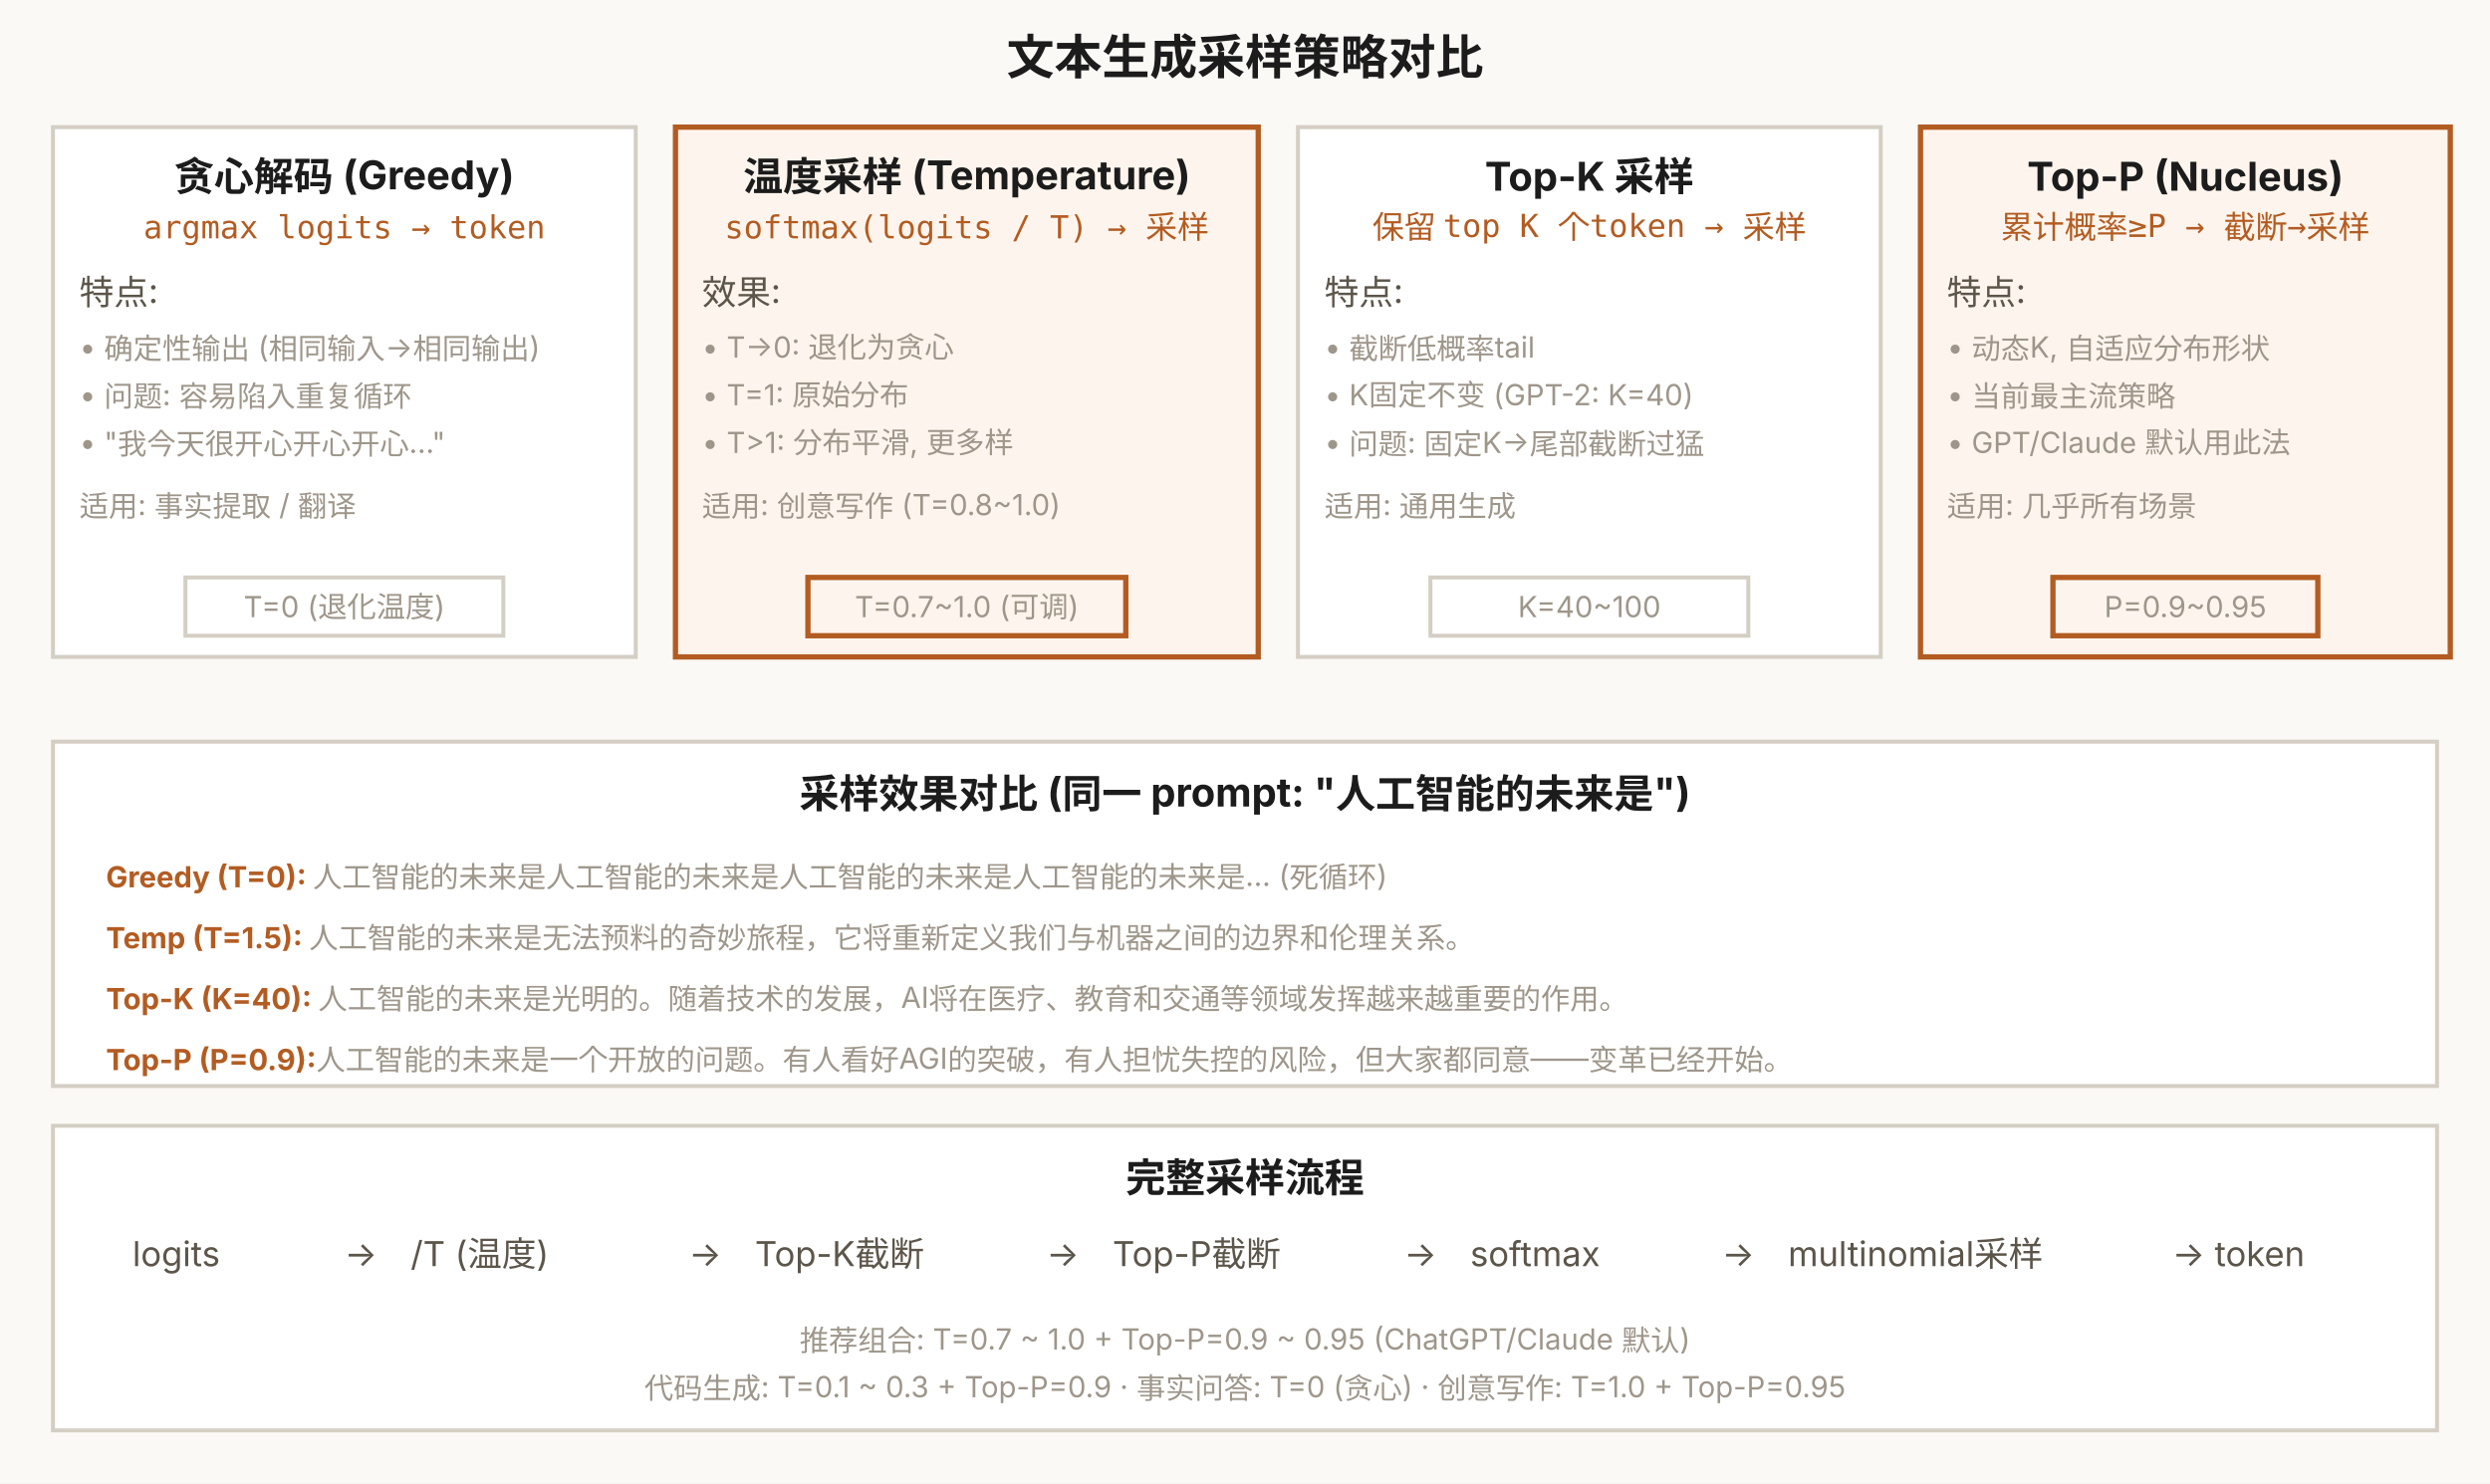
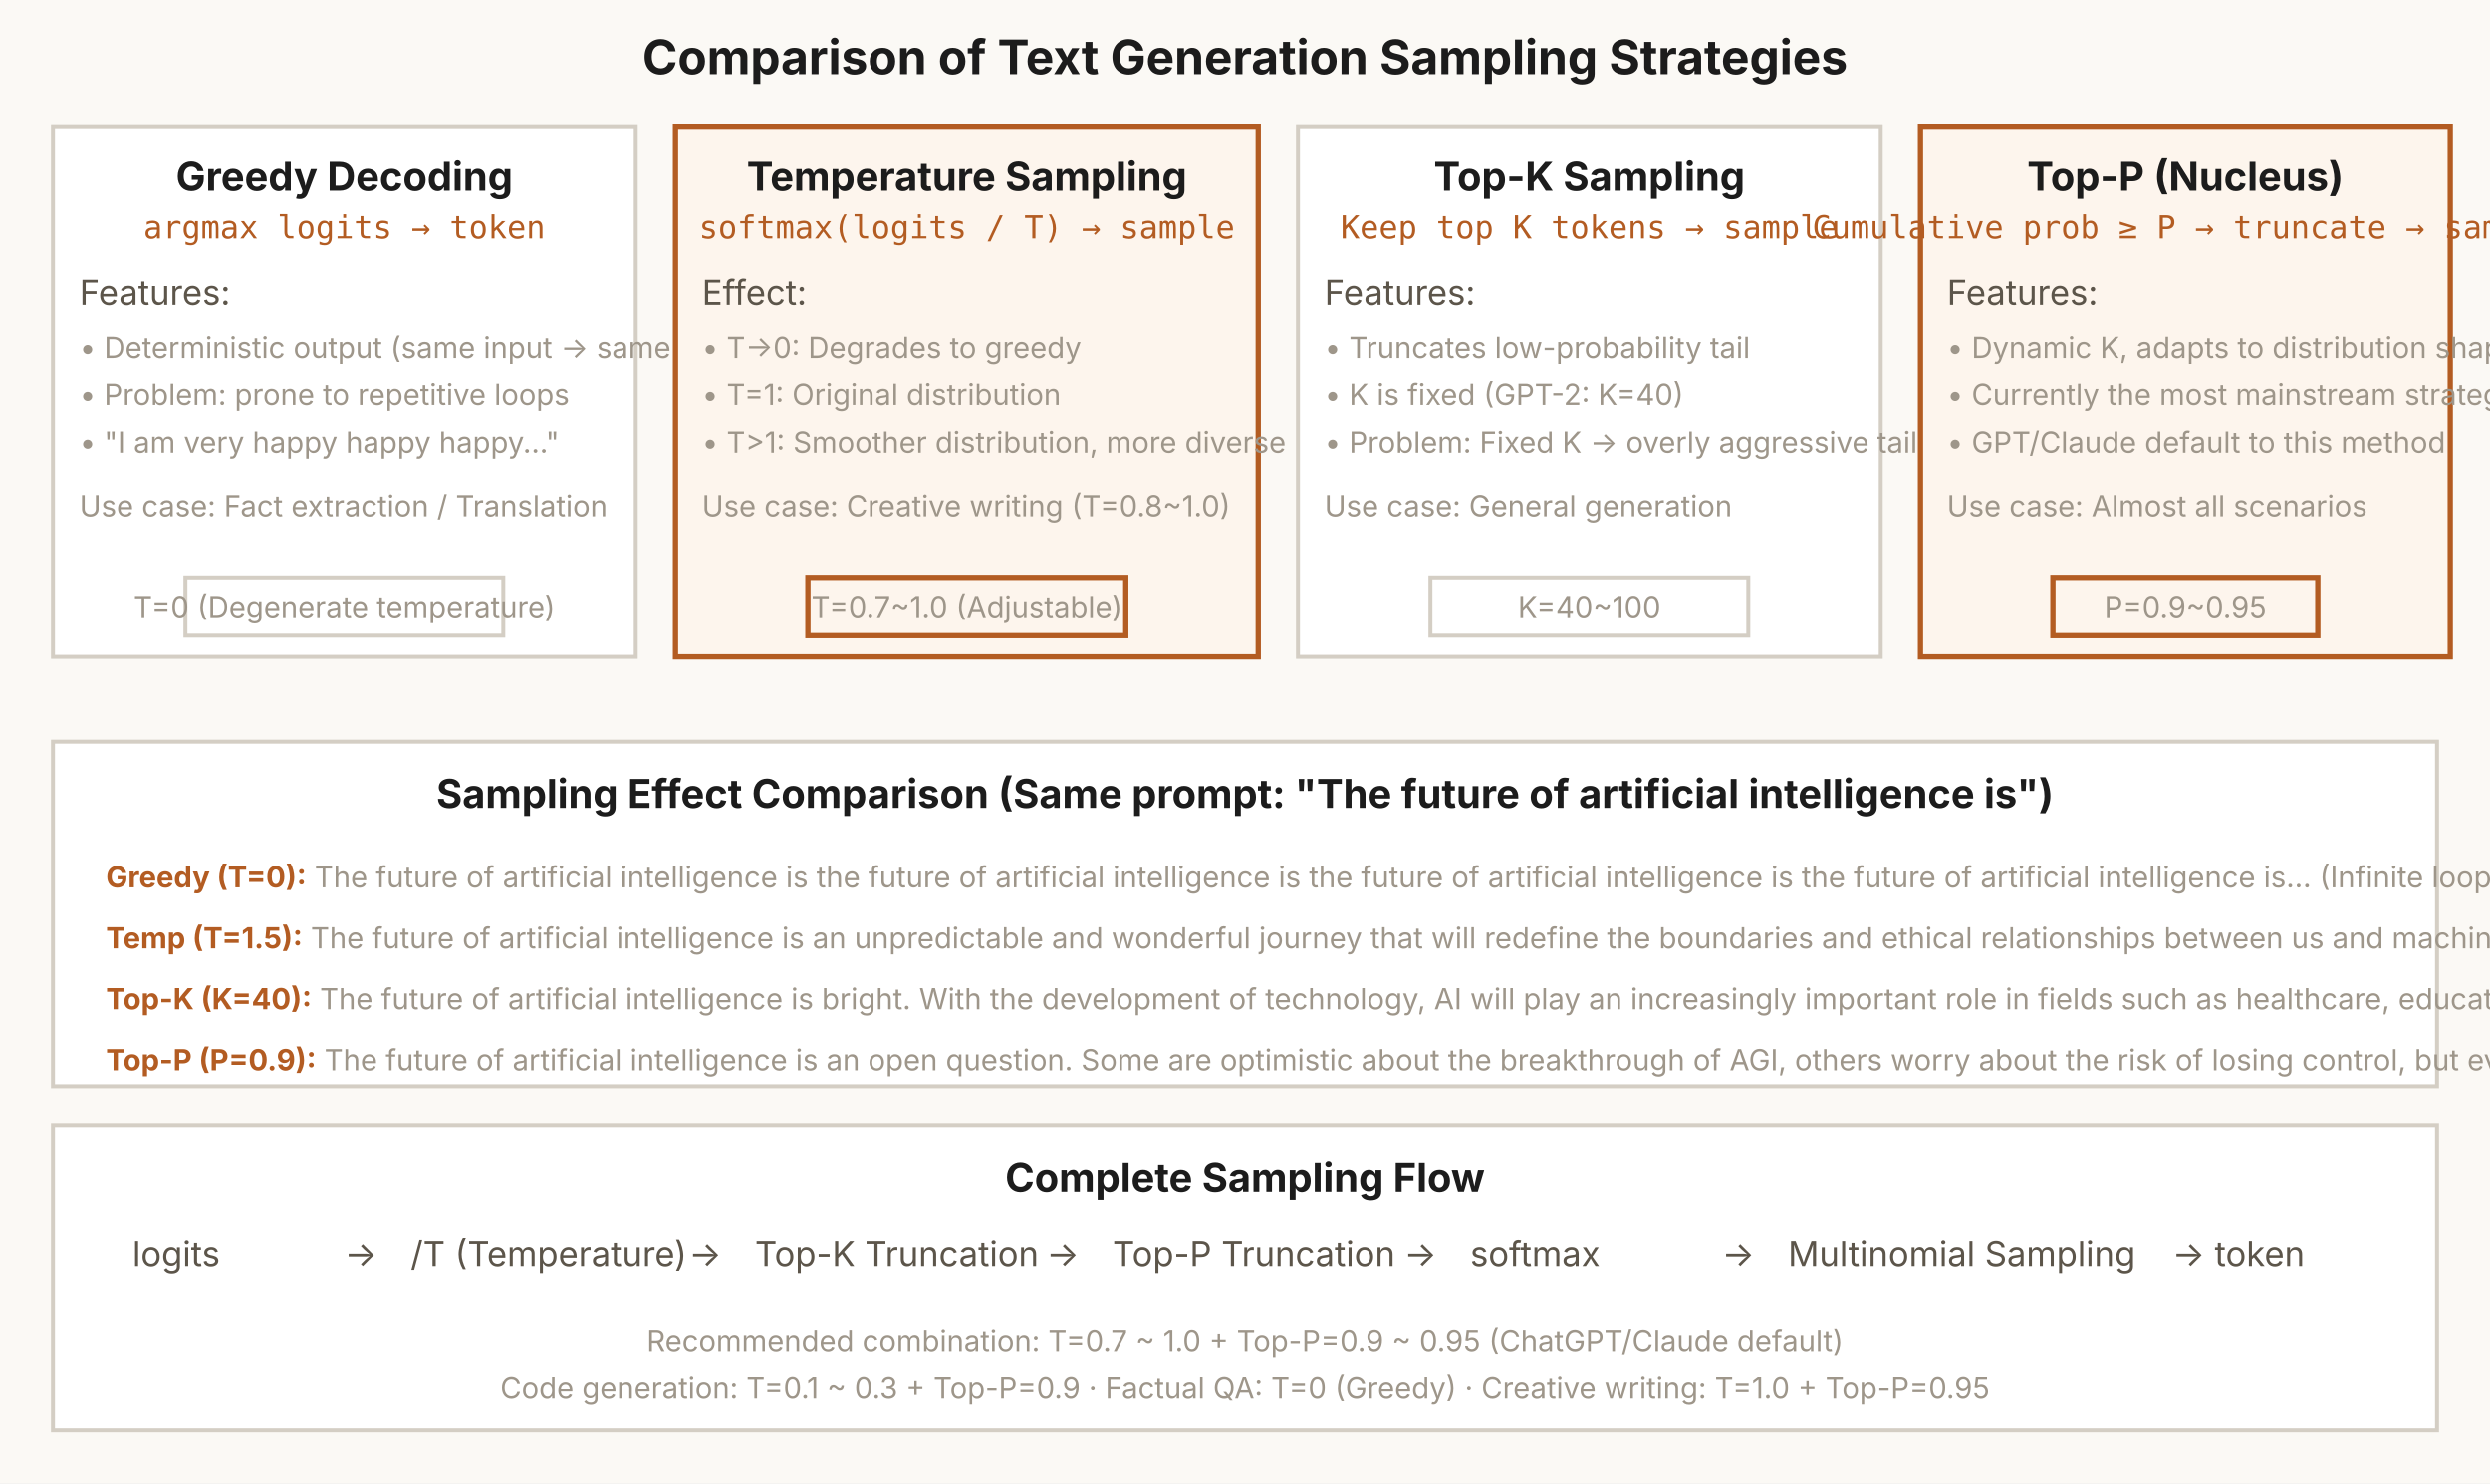
<svg xmlns="http://www.w3.org/2000/svg" viewBox="0 0 940 560" fill="none">
  <defs>
    <style>
      text{font-family:system-ui,-apple-system,sans-serif}
      .bg{fill:#fbf9f5}
      .box{fill:#fff;stroke:#d4cec4;stroke-width:1.5}
      .b2{fill:#fdf5ed;stroke:#b35c22;stroke-width:2}
      .t1{fill:#5c554a;font-size:13px}
      .t2{fill:#1c1c1c;font-size:15px;font-weight:700}
      .t3{fill:#b35c22;font-size:12px;font-family:'JetBrains Mono','Fira Code',monospace}
      .ts{fill:#9e968a;font-size:11px}
    </style>
  </defs>
  <rect class="bg" width="940" height="560" />
-   <text class="t2" x="470" y="28" text-anchor="middle" style="font-size:18px">文本生成采样策略对比</text>
+   <text class="t2" x="470" y="28" text-anchor="middle" style="font-size:18px">Comparison of Text Generation Sampling Strategies</text>
  <rect class="box" x="20" y="48" width="220" height="200" />
-   <text class="t2" x="130" y="72" text-anchor="middle">贪心解码 (Greedy)</text>
+   <text class="t2" x="130" y="72" text-anchor="middle">Greedy Decoding</text>
  <text class="t3" x="130" y="90" text-anchor="middle">argmax logits → token</text>
-   <text class="t1" x="30" y="115" text-anchor="start">特点:</text>
-   <text class="ts" x="30" y="135" text-anchor="start">• 确定性输出 (相同输入→相同输出)</text>
-   <text class="ts" x="30" y="153" text-anchor="start">• 问题: 容易陷入重复循环</text>
-   <text class="ts" x="30" y="171" text-anchor="start">• "我今天很开心开心开心..."</text>
-   <text class="ts" x="30" y="195" text-anchor="start">适用: 事实提取 / 翻译</text>
+   <text class="t1" x="30" y="115" text-anchor="start">Features:</text>
+   <text class="ts" x="30" y="135" text-anchor="start">• Deterministic output (same input → same output)</text>
+   <text class="ts" x="30" y="153" text-anchor="start">• Problem: prone to repetitive loops</text>
+   <text class="ts" x="30" y="171" text-anchor="start">• "I am very happy happy happy..."</text>
+   <text class="ts" x="30" y="195" text-anchor="start">Use case: Fact extraction / Translation</text>
  <rect class="box" x="70" y="218" width="120" height="22" />
-   <text class="ts" x="130" y="233" text-anchor="middle">T=0 (退化温度)</text>
+   <text class="ts" x="130" y="233" text-anchor="middle">T=0 (Degenerate temperature)</text>
  <rect class="b2" x="255" y="48" width="220" height="200" />
-   <text class="t2" x="365" y="72" text-anchor="middle">温度采样 (Temperature)</text>
-   <text class="t3" x="365" y="90" text-anchor="middle">softmax(logits / T) → 采样</text>
-   <text class="t1" x="265" y="115" text-anchor="start">效果:</text>
-   <text class="ts" x="265" y="135" text-anchor="start">• T→0: 退化为贪心</text>
-   <text class="ts" x="265" y="153" text-anchor="start">• T=1: 原始分布</text>
-   <text class="ts" x="265" y="171" text-anchor="start">• T&gt;1: 分布平滑, 更多样</text>
-   <text class="ts" x="265" y="195" text-anchor="start">适用: 创意写作 (T=0.8~1.0)</text>
+   <text class="t2" x="365" y="72" text-anchor="middle">Temperature Sampling</text>
+   <text class="t3" x="365" y="90" text-anchor="middle">softmax(logits / T) → sample</text>
+   <text class="t1" x="265" y="115" text-anchor="start">Effect:</text>
+   <text class="ts" x="265" y="135" text-anchor="start">• T→0: Degrades to greedy</text>
+   <text class="ts" x="265" y="153" text-anchor="start">• T=1: Original distribution</text>
+   <text class="ts" x="265" y="171" text-anchor="start">• T&gt;1: Smoother distribution, more diverse</text>
+   <text class="ts" x="265" y="195" text-anchor="start">Use case: Creative writing (T=0.8~1.0)</text>
  <rect class="b2" x="305" y="218" width="120" height="22" />
-   <text class="ts" x="365" y="233" text-anchor="middle">T=0.7~1.0 (可调)</text>
+   <text class="ts" x="365" y="233" text-anchor="middle">T=0.7~1.0 (Adjustable)</text>
  <rect class="box" x="490" y="48" width="220" height="200" />
-   <text class="t2" x="600" y="72" text-anchor="middle">Top-K 采样</text>
-   <text class="t3" x="600" y="90" text-anchor="middle">保留 top K 个token → 采样</text>
-   <text class="t1" x="500" y="115" text-anchor="start">特点:</text>
-   <text class="ts" x="500" y="135" text-anchor="start">• 截断低概率tail</text>
-   <text class="ts" x="500" y="153" text-anchor="start">• K固定不变 (GPT-2: K=40)</text>
-   <text class="ts" x="500" y="171" text-anchor="start">• 问题: 固定K→尾部截断过猛</text>
-   <text class="ts" x="500" y="195" text-anchor="start">适用: 通用生成</text>
+   <text class="t2" x="600" y="72" text-anchor="middle">Top-K Sampling</text>
+   <text class="t3" x="600" y="90" text-anchor="middle">Keep top K tokens → sample</text>
+   <text class="t1" x="500" y="115" text-anchor="start">Features:</text>
+   <text class="ts" x="500" y="135" text-anchor="start">• Truncates low-probability tail</text>
+   <text class="ts" x="500" y="153" text-anchor="start">• K is fixed (GPT-2: K=40)</text>
+   <text class="ts" x="500" y="171" text-anchor="start">• Problem: Fixed K → overly aggressive tail truncation</text>
+   <text class="ts" x="500" y="195" text-anchor="start">Use case: General generation</text>
  <rect class="box" x="540" y="218" width="120" height="22" />
  <text class="ts" x="600" y="233" text-anchor="middle">K=40~100</text>
  <rect class="b2" x="725" y="48" width="200" height="200" />
  <text class="t2" x="825" y="72" text-anchor="middle">Top-P (Nucleus)</text>
-   <text class="t3" x="825" y="90" text-anchor="middle">累计概率≥P → 截断→采样</text>
-   <text class="t1" x="735" y="115" text-anchor="start">特点:</text>
-   <text class="ts" x="735" y="135" text-anchor="start">• 动态K, 自适应分布形状</text>
-   <text class="ts" x="735" y="153" text-anchor="start">• 当前最主流策略</text>
-   <text class="ts" x="735" y="171" text-anchor="start">• GPT/Claude 默认用此法</text>
-   <text class="ts" x="735" y="195" text-anchor="start">适用: 几乎所有场景</text>
+   <text class="t3" x="825" y="90" text-anchor="middle">Cumulative prob ≥ P → truncate → sample</text>
+   <text class="t1" x="735" y="115" text-anchor="start">Features:</text>
+   <text class="ts" x="735" y="135" text-anchor="start">• Dynamic K, adapts to distribution shape</text>
+   <text class="ts" x="735" y="153" text-anchor="start">• Currently the most mainstream strategy</text>
+   <text class="ts" x="735" y="171" text-anchor="start">• GPT/Claude default to this method</text>
+   <text class="ts" x="735" y="195" text-anchor="start">Use case: Almost all scenarios</text>
  <rect class="b2" x="775" y="218" width="100" height="22" />
  <text class="ts" x="825" y="233" text-anchor="middle">P=0.9~0.95</text>
  <rect class="box" x="20" y="280" width="900" height="130" />
-   <text class="t2" x="470" y="305" text-anchor="middle">采样效果对比 (同一 prompt: "人工智能的未来是")</text>
+   <text class="t2" x="470" y="305" text-anchor="middle">Sampling Effect Comparison (Same prompt: "The future of artificial intelligence is")</text>
  <g font-size="12">
    <text class="ts" x="40" y="335" text-anchor="start">
-       <tspan font-weight="700" fill="#b35c22">Greedy (T=0):</tspan>  人工智能的未来是人工智能的未来是人工智能的未来是人工智能的未来是...  (死循环)</text>
+       <tspan font-weight="700" fill="#b35c22">Greedy (T=0):</tspan>  The future of artificial intelligence is the future of artificial intelligence is the future of artificial intelligence is the future of artificial intelligence is... (Infinite loop)</text>
    <text class="ts" x="40" y="358" text-anchor="start">
-       <tspan font-weight="700" fill="#b35c22">Temp (T=1.5):</tspan>  人工智能的未来是无法预料的奇妙旅程，它将重新定义我们与机器之间的边界和伦理关系。</text>
+       <tspan font-weight="700" fill="#b35c22">Temp (T=1.5):</tspan>  The future of artificial intelligence is an unpredictable and wonderful journey that will redefine the boundaries and ethical relationships between us and machines.</text>
    <text class="ts" x="40" y="381" text-anchor="start">
-       <tspan font-weight="700" fill="#b35c22">Top-K (K=40):</tspan> 人工智能的未来是光明的。随着技术的发展，AI将在医疗、教育和交通等领域发挥越来越重要的作用。</text>
+       <tspan font-weight="700" fill="#b35c22">Top-K (K=40):</tspan> The future of artificial intelligence is bright. With the development of technology, AI will play an increasingly important role in fields such as healthcare, education, and transportation.</text>
    <text class="ts" x="40" y="404" text-anchor="start">
-       <tspan font-weight="700" fill="#b35c22">Top-P (P=0.9):</tspan>人工智能的未来是一个开放的问题。有人看好AGI的突破，有人担忧失控的风险，但大家都同意——变革已经开始。</text>
+       <tspan font-weight="700" fill="#b35c22">Top-P (P=0.9):</tspan> The future of artificial intelligence is an open question. Some are optimistic about the breakthrough of AGI, others worry about the risk of losing control, but everyone agrees — change has begun.</text>
  </g>
  <rect class="box" x="20" y="425" width="900" height="115" />
-   <text class="t2" x="470" y="450" text-anchor="middle">完整采样流程</text>
+   <text class="t2" x="470" y="450" text-anchor="middle">Complete Sampling Flow</text>
  <g font-size="13">
    <text class="t1" x="50" y="478" text-anchor="start">logits</text>
    <text class="t1" x="130" y="478" text-anchor="start">→</text>
-     <text class="t1" x="155" y="478" text-anchor="start">/T (温度)</text>
+     <text class="t1" x="155" y="478" text-anchor="start">/T (Temperature)</text>
    <text class="t1" x="260" y="478" text-anchor="start">→</text>
-     <text class="t1" x="285" y="478" text-anchor="start">Top-K截断</text>
+     <text class="t1" x="285" y="478" text-anchor="start">Top-K Truncation</text>
    <text class="t1" x="395" y="478" text-anchor="start">→</text>
-     <text class="t1" x="420" y="478" text-anchor="start">Top-P截断</text>
+     <text class="t1" x="420" y="478" text-anchor="start">Top-P Truncation</text>
    <text class="t1" x="530" y="478" text-anchor="start">→</text>
    <text class="t1" x="555" y="478" text-anchor="start">softmax</text>
    <text class="t1" x="650" y="478" text-anchor="start">→</text>
-     <text class="t1" x="675" y="478" text-anchor="start">multinomial采样</text>
+     <text class="t1" x="675" y="478" text-anchor="start">Multinomial Sampling</text>
    <text class="t1" x="820" y="478" text-anchor="start">→ token</text>
  </g>
-   <text class="ts" x="470" y="510" text-anchor="middle">推荐组合: T=0.7 ~ 1.0 + Top-P=0.9 ~ 0.95 (ChatGPT/Claude 默认)</text>
-   <text class="ts" x="470" y="528" text-anchor="middle">代码生成: T=0.1 ~ 0.3 + Top-P=0.9 · 事实问答: T=0 (贪心) · 创意写作: T=1.0 + Top-P=0.95</text>
+   <text class="ts" x="470" y="510" text-anchor="middle">Recommended combination: T=0.7 ~ 1.0 + Top-P=0.9 ~ 0.95 (ChatGPT/Claude default)</text>
+   <text class="ts" x="470" y="528" text-anchor="middle">Code generation: T=0.1 ~ 0.3 + Top-P=0.9 · Factual QA: T=0 (Greedy) · Creative writing: T=1.0 + Top-P=0.95</text>
</svg>
